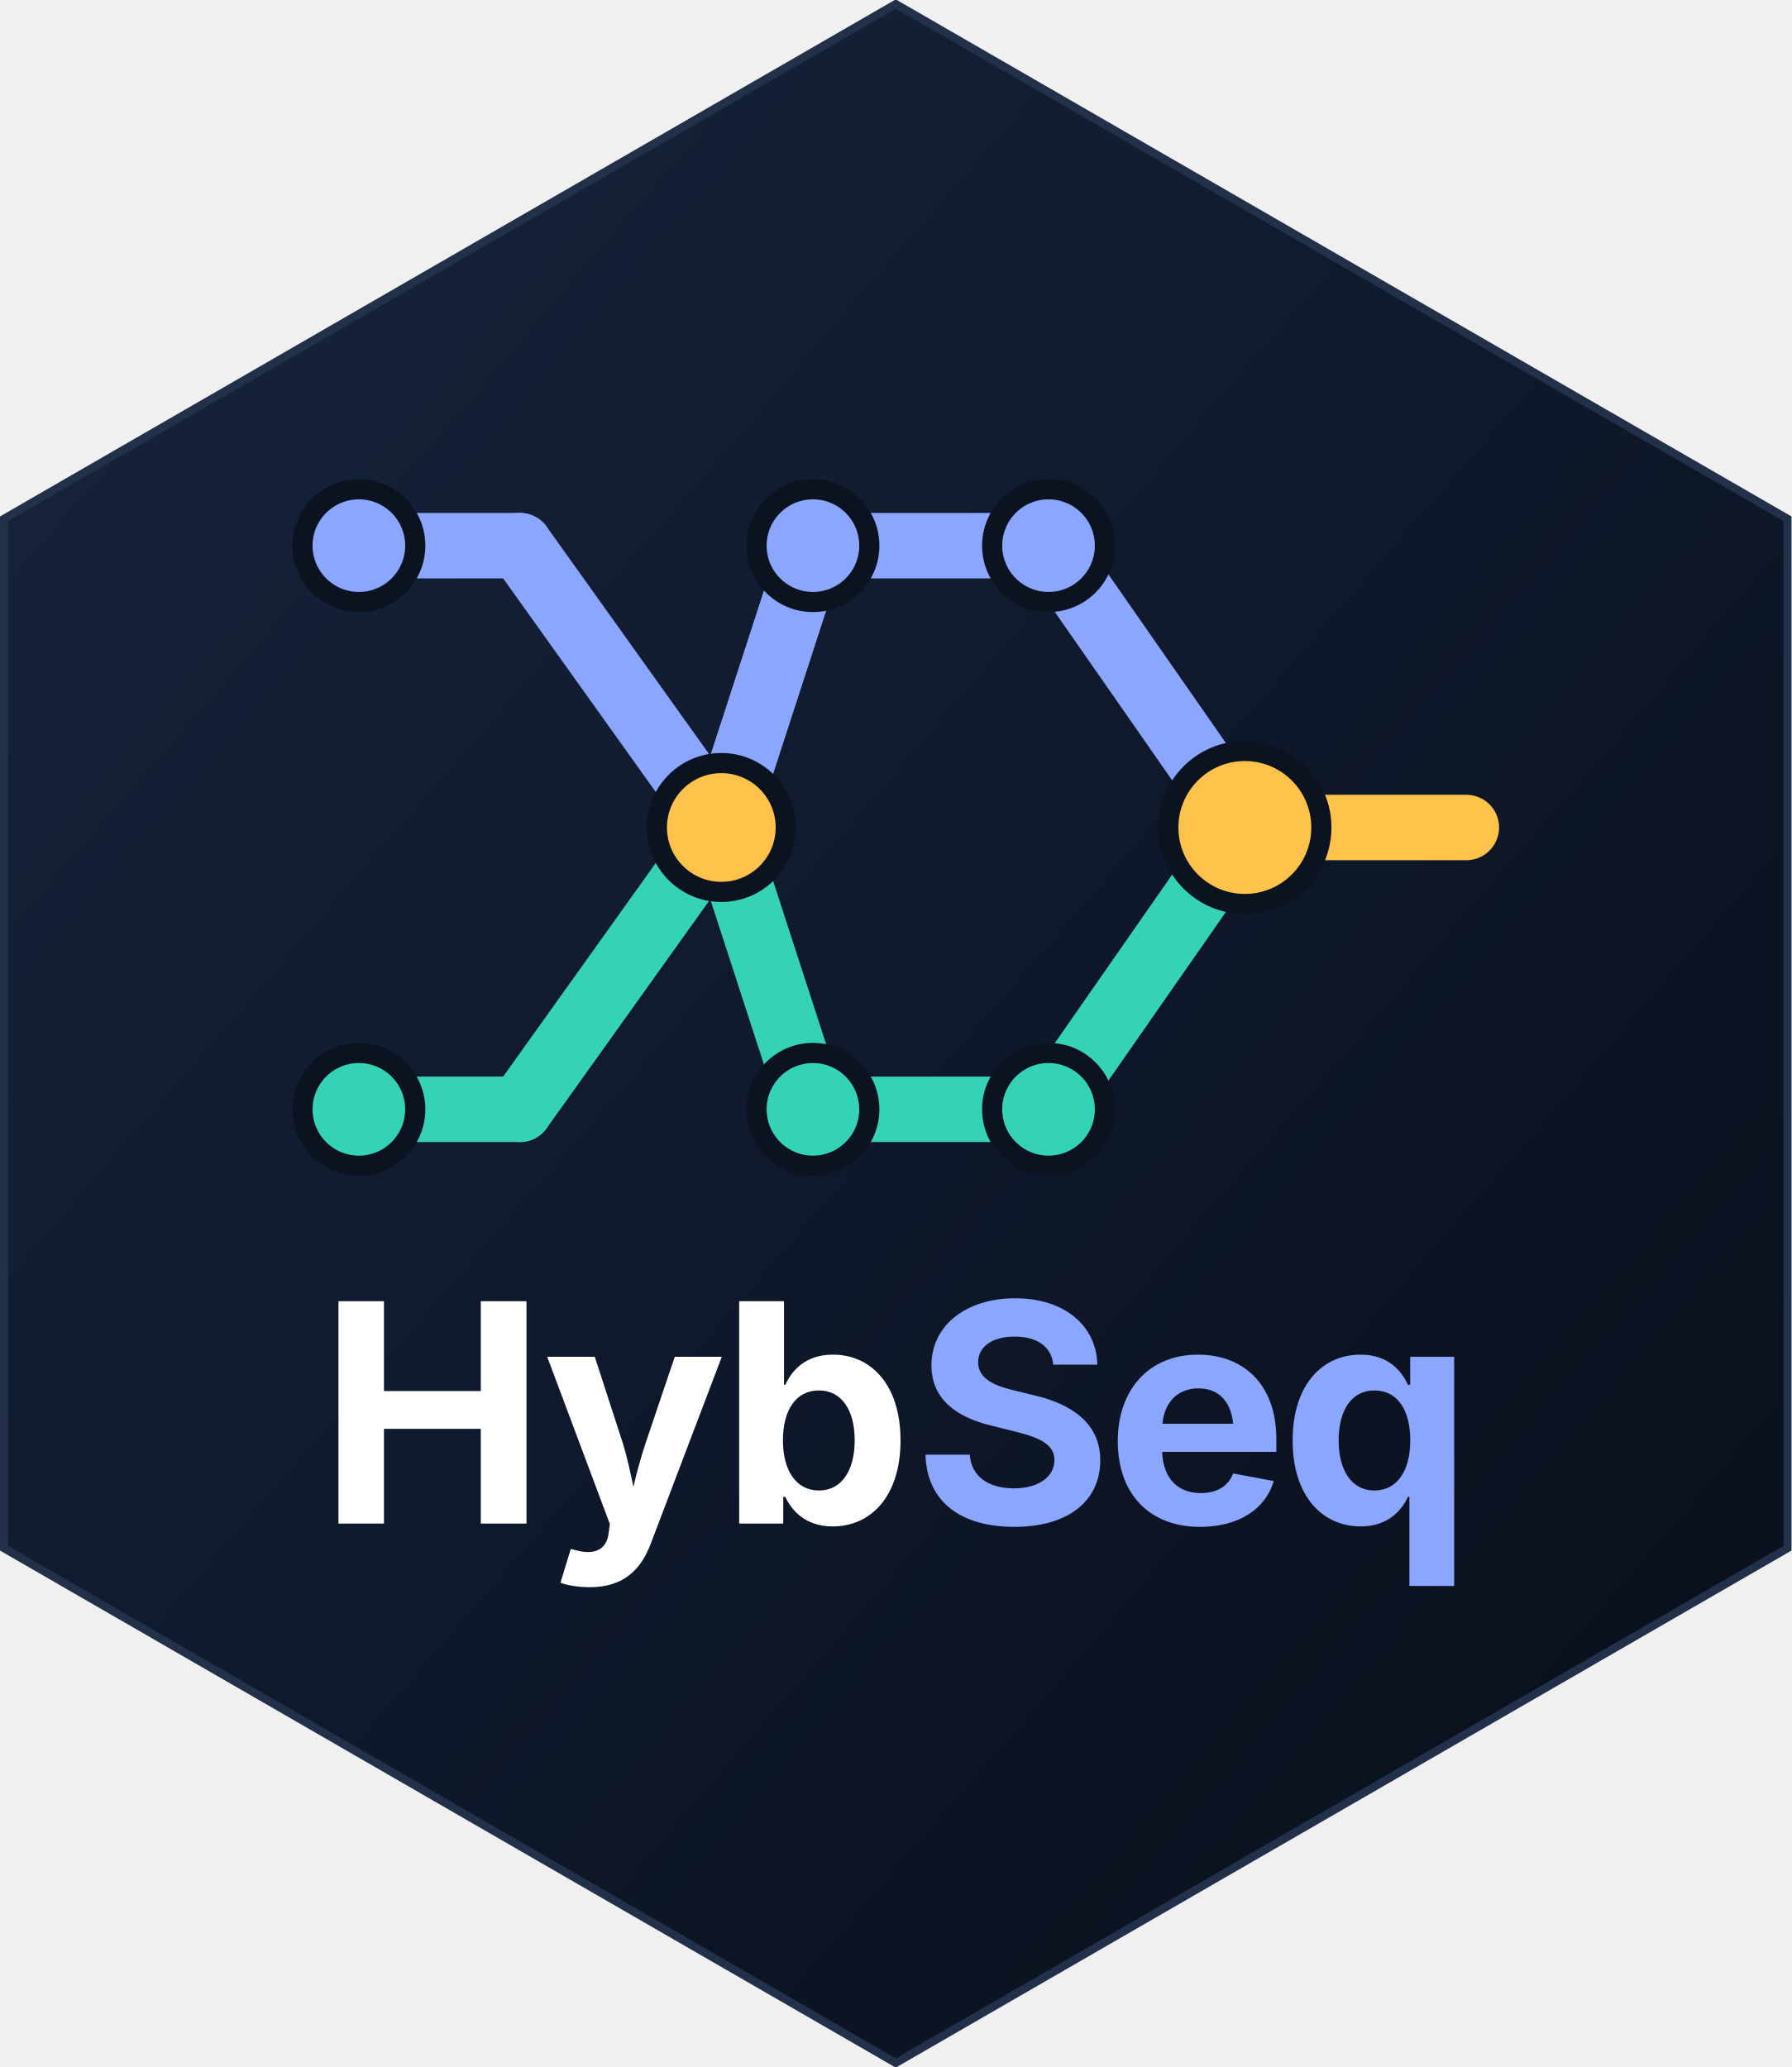
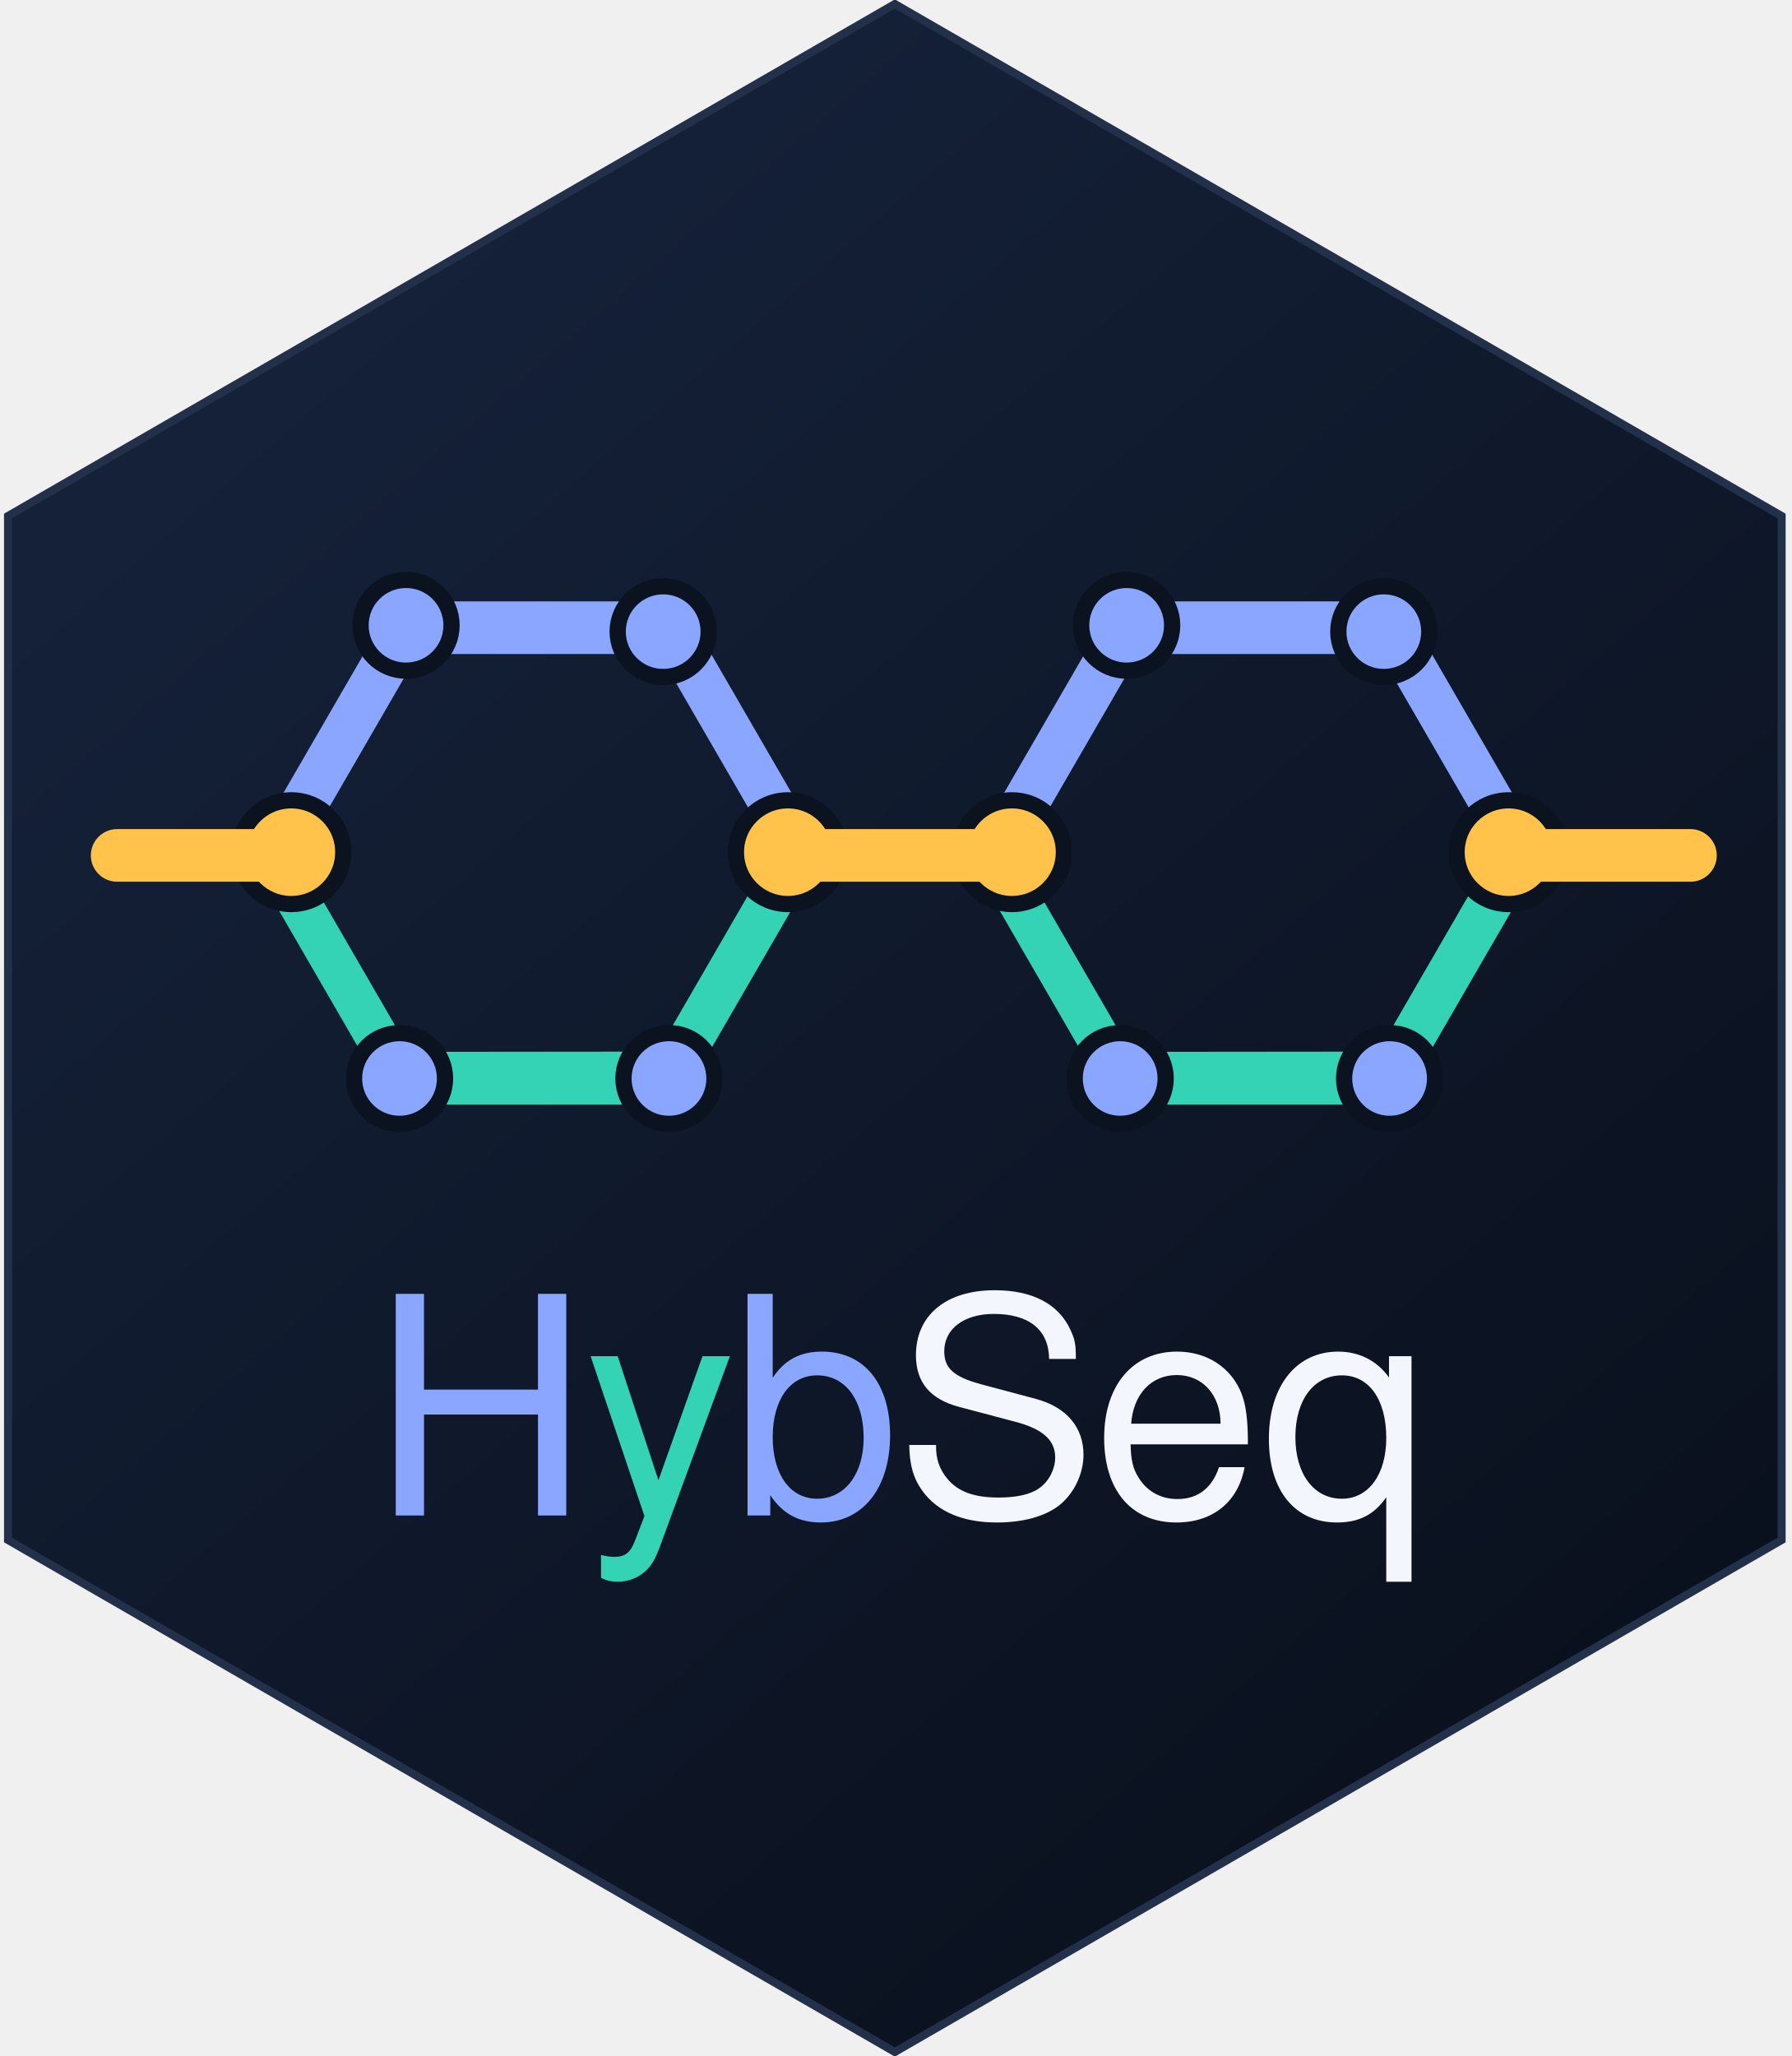
- <svg xmlns="http://www.w3.org/2000/svg" viewBox="-1 -1 445.41 514" width="445.41" height="514" role="img" aria-labelledby="t d">
+ <svg xmlns="http://www.w3.org/2000/svg" width="100%" height="100%" viewBox="0 0 448 514" version="1.1" xml:space="preserve" style="fill-rule:evenodd;clip-rule:evenodd;">
+   <g id="Artboard1" transform="matrix(0.382906,0,0,0.535417,53.22393,12.31458)">
+     <rect x="-139" y="-23" width="1170" height="960" style="fill:none;" />
+     <clipPath id="_clip1">
+       <rect x="-139" y="-23" width="1170" height="960" />
+     </clipPath>
+     <g clip-path="url(#_clip1)">
+       <g transform="matrix(2.611607,0,0,1.867704,-133.7768,-21.1323)">
+         <path d="M221.71,0L443.41,128L443.41,384L221.71,512L0,384L0,128L221.71,0Z" style="fill:url(#_Linear2);fill-rule:nonzero;stroke:rgb(34,48,74);stroke-width:2px;" />
+       </g>
+       <g transform="matrix(6.537192,0,0,4.675107,-38.03527,134.1113)">
+         <g transform="matrix(0.811529,0,0,0.809242,-113.6617,-115.5244)">
+           <g>
+             <g transform="matrix(0.799,0,0,0.988762,262.9281,158.3311)">
+               <path d="M36.6,20.6L56.6,48.6" style="fill:none;fill-rule:nonzero;stroke:rgb(138,166,255);stroke-width:6.5px;stroke-linecap:round;" />
+             </g>
+             <g transform="matrix(0.322072,0.885598,-0.800766,0.356192,264.4031,138.9491)">
+               <path d="M36.6,20.6L56.6,48.6" style="fill:none;fill-rule:nonzero;stroke:rgb(138,166,255);stroke-width:6.5px;stroke-linecap:round;" />
+             </g>
+             <g transform="matrix(0.539865,-0.813733,0.75581,0.581238,224.6819,196.5087)">
+               <path d="M36.6,20.6L56.6,48.6" style="fill:none;fill-rule:nonzero;stroke:rgb(138,166,255);stroke-width:6.5px;stroke-linecap:round;" />
+             </g>
+             <g transform="matrix(0.799,0,0,0.988762,262.9281,158.1568)">
+               <path d="M36.6,76.6L56.6,48.6" style="fill:none;fill-rule:nonzero;stroke:rgb(52,211,182);stroke-width:6.5px;stroke-linecap:round;" />
+             </g>
+             <g transform="matrix(-0.165479,1.035908,-0.688913,-0.248828,301.89,187.7561)">
+               <path d="M36.6,76.6L56.6,48.6" style="fill:none;fill-rule:nonzero;stroke:rgb(52,211,182);stroke-width:6.5px;stroke-linecap:round;" />
+             </g>
+             <g transform="matrix(0.515349,0.813232,-0.720175,0.58194,295.7776,159.9546)">
+               <path d="M36.6,76.6L56.6,48.6" style="fill:none;fill-rule:nonzero;stroke:rgb(52,211,182);stroke-width:6.5px;stroke-linecap:round;" />
+             </g>
+             <g transform="matrix(0.539865,0.813733,-0.75581,0.581238,297.61,159.99)">
+               <path d="M36.6,76.6L56.6,48.6" style="fill:none;fill-rule:nonzero;stroke:rgb(52,211,182);stroke-width:6.5px;stroke-linecap:round;" />
+             </g>
+             <g transform="matrix(1,0,0,1,250.0869,157.8024)">
+               <circle cx="56.6" cy="48.6" r="6.4" style="fill:rgb(255,194,75);stroke:rgb(11,18,32);stroke-width:2px;" />
+             </g>
+             <g transform="matrix(1,0,0,1,188.9634,157.8024)">
+               <circle cx="56.6" cy="48.6" r="6.4" style="fill:rgb(255,194,75);stroke:rgb(11,18,32);stroke-width:2px;" />
+             </g>
+             <g transform="matrix(1,0,0,1,225.634,158.5822)">
+               <circle cx="65.7" cy="20.6" r="5.6" style="fill:rgb(138,166,255);stroke:rgb(11,18,32);stroke-width:2px;" />
+             </g>
+             <g transform="matrix(1,0,0,1,170.5864,157.8024)">
+               <circle cx="89.1" cy="20.6" r="5.6" style="fill:rgb(138,166,255);stroke:rgb(11,18,32);stroke-width:2px;" />
+             </g>
+             <g transform="matrix(1,0,0,1,202.9459,213.7324)">
+               <circle cx="89.1" cy="20.6" r="5.6" style="fill:rgb(138,166,255);stroke:rgb(11,18,32);stroke-width:2px;" />
+             </g>
+             <g transform="matrix(1,0,0,1,169.7874,213.7324)">
+               <circle cx="89.1" cy="20.6" r="5.6" style="fill:rgb(138,166,255);stroke:rgb(11,18,32);stroke-width:2px;" />
+             </g>
+           </g>
+           <g transform="matrix(1,0,0,1,-88.68896,0)">
+             <g transform="matrix(0.799,0,0,0.988762,262.9281,158.3311)">
+               <path d="M36.6,20.6L56.6,48.6" style="fill:none;fill-rule:nonzero;stroke:rgb(138,166,255);stroke-width:6.5px;stroke-linecap:round;" />
+             </g>
+             <g transform="matrix(0.322072,0.885598,-0.800766,0.356192,264.4031,138.9491)">
+               <path d="M36.6,20.6L56.6,48.6" style="fill:none;fill-rule:nonzero;stroke:rgb(138,166,255);stroke-width:6.5px;stroke-linecap:round;" />
+             </g>
+             <g transform="matrix(0.539865,-0.813733,0.75581,0.581238,224.6819,196.5087)">
+               <path d="M36.6,20.6L56.6,48.6" style="fill:none;fill-rule:nonzero;stroke:rgb(138,166,255);stroke-width:6.5px;stroke-linecap:round;" />
+             </g>
+             <g transform="matrix(0.799,0,0,0.988762,262.9281,158.1568)">
+               <path d="M36.6,76.6L56.6,48.6" style="fill:none;fill-rule:nonzero;stroke:rgb(52,211,182);stroke-width:6.5px;stroke-linecap:round;" />
+             </g>
+             <g transform="matrix(-0.165479,1.035908,-0.688913,-0.248828,301.89,187.7561)">
+               <path d="M36.6,76.6L56.6,48.6" style="fill:none;fill-rule:nonzero;stroke:rgb(52,211,182);stroke-width:6.5px;stroke-linecap:round;" />
+             </g>
+             <g transform="matrix(0.515349,0.813232,-0.720175,0.58194,295.7776,159.9546)">
+               <path d="M36.6,76.6L56.6,48.6" style="fill:none;fill-rule:nonzero;stroke:rgb(52,211,182);stroke-width:6.5px;stroke-linecap:round;" />
+             </g>
+             <g transform="matrix(0.539865,0.813733,-0.75581,0.581238,297.61,159.99)">
+               <path d="M36.6,76.6L56.6,48.6" style="fill:none;fill-rule:nonzero;stroke:rgb(52,211,182);stroke-width:6.5px;stroke-linecap:round;" />
+             </g>
+             <g transform="matrix(1,0,0,1,250.0869,157.8024)">
+               <circle cx="56.6" cy="48.6" r="6.4" style="fill:rgb(255,194,75);stroke:rgb(11,18,32);stroke-width:2px;" />
+             </g>
+             <g transform="matrix(1,0,0,1,188.9634,157.8024)">
+               <circle cx="56.6" cy="48.6" r="6.4" style="fill:rgb(255,194,75);stroke:rgb(11,18,32);stroke-width:2px;" />
+             </g>
+             <g transform="matrix(1,0,0,1,225.634,158.5822)">
+               <circle cx="65.7" cy="20.6" r="5.6" style="fill:rgb(138,166,255);stroke:rgb(11,18,32);stroke-width:2px;" />
+             </g>
+             <g transform="matrix(1,0,0,1,170.5864,157.8024)">
+               <circle cx="89.1" cy="20.6" r="5.6" style="fill:rgb(138,166,255);stroke:rgb(11,18,32);stroke-width:2px;" />
+             </g>
+             <g transform="matrix(1,0,0,1,202.9459,213.7324)">
+               <circle cx="89.1" cy="20.6" r="5.6" style="fill:rgb(138,166,255);stroke:rgb(11,18,32);stroke-width:2px;" />
+             </g>
+             <g transform="matrix(1,0,0,1,169.7874,213.7324)">
+               <circle cx="89.1" cy="20.6" r="5.6" style="fill:rgb(138,166,255);stroke:rgb(11,18,32);stroke-width:2px;" />
+             </g>
+           </g>
+           <g transform="matrix(1,0,0,1,112.659,158.2019)">
+             <path d="M108.6,48.6L130.6,48.6" style="fill:none;fill-rule:nonzero;stroke:rgb(255,194,75);stroke-width:6.5px;stroke-linecap:round;" />
+           </g>
+           <g transform="matrix(1,0,0,1,26.85671,158.2019)">
+             <path d="M108.6,48.6L130.6,48.6" style="fill:none;fill-rule:nonzero;stroke:rgb(255,194,75);stroke-width:6.5px;stroke-linecap:round;" />
+           </g>
+           <g transform="matrix(1,0,0,1,198.4612,158.2019)">
+             <path d="M108.6,48.6L130.6,48.6" style="fill:none;fill-rule:nonzero;stroke:rgb(255,194,75);stroke-width:6.5px;stroke-linecap:round;" />
+           </g>
+         </g>
+       </g>
+       <g transform="matrix(2.611607,0,0,1.867704,447.029,684.6171)">
+         <text x="-131.769px" y="0px" style="font-family:'Helvetica';font-size:76px;fill:rgb(138,166,255);">H</text>
+         <text x="-78.253px" y="0px" style="font-family:'Helvetica';font-size:76px;fill:rgb(52,211,182);">y</text>
+         <text x="-41.621px" y="0px" style="font-family:'Helvetica';font-size:76px;fill:rgb(138,166,255);">b</text>
+         <text x="-0.721px" y="0px" style="font-family:'Helvetica';font-size:76px;fill:rgb(243,246,252);">S<tspan x="48.602px 89.502px " y="0px 0px ">eq</tspan>
+         </text>
+       </g>
+     </g>
+   </g>
  <defs>
-     <linearGradient id="tile" x1="0" y1="0" x2="1" y2="1">
-       <stop offset="0" stop-color="#17253F" />
-       <stop offset="1" stop-color="#080D18" />
+     <linearGradient id="_Linear2" x1="0" y1="0" x2="1" y2="0" gradientUnits="userSpaceOnUse" gradientTransform="matrix(443.41,512,-512,443.41,0,0)">
+       <stop offset="0" style="stop-color:rgb(23,37,63);stop-opacity:1" />
+       <stop offset="1" style="stop-color:rgb(8,13,24);stop-opacity:1" />
    </linearGradient>
  </defs>
-   <path d="M 221.71 0 L 443.41 128 L 443.41 384 L 221.71 512 L 0 384 L 0 128 Z" fill="url(#tile)" stroke="#22304A" stroke-width="2" />
-   <g transform="translate(36.66,83.12) scale(2.50313)">
-     <line x1="20.6" y1="20.6" x2="36.6" y2="20.6" stroke="#8AA6FF" stroke-width="6.5" stroke-linecap="round" />
-     <line x1="20.6" y1="76.6" x2="36.6" y2="76.6" stroke="#34D3B6" stroke-width="6.5" stroke-linecap="round" />
-     <line x1="36.6" y1="20.6" x2="56.6" y2="48.6" stroke="#8AA6FF" stroke-width="6.5" stroke-linecap="round" />
-     <line x1="36.6" y1="76.6" x2="56.6" y2="48.6" stroke="#34D3B6" stroke-width="6.5" stroke-linecap="round" />
-     <line x1="56.6" y1="48.6" x2="65.7" y2="20.6" stroke="#8AA6FF" stroke-width="6.5" stroke-linecap="round" />
-     <line x1="65.7" y1="20.6" x2="89.1" y2="20.6" stroke="#8AA6FF" stroke-width="6.5" stroke-linecap="round" />
-     <line x1="89.1" y1="20.6" x2="108.6" y2="48.6" stroke="#8AA6FF" stroke-width="6.5" stroke-linecap="round" />
-     <line x1="56.6" y1="48.6" x2="65.7" y2="76.6" stroke="#34D3B6" stroke-width="6.5" stroke-linecap="round" />
-     <line x1="65.7" y1="76.6" x2="89.1" y2="76.6" stroke="#34D3B6" stroke-width="6.5" stroke-linecap="round" />
-     <line x1="89.1" y1="76.6" x2="108.6" y2="48.6" stroke="#34D3B6" stroke-width="6.5" stroke-linecap="round" />
-     <line x1="108.6" y1="48.6" x2="130.6" y2="48.6" stroke="#FFC24B" stroke-width="6.5" stroke-linecap="round" />
-     <circle cx="20.6" cy="20.6" r="5.6" fill="#8AA6FF" stroke="#0B1220" stroke-width="2" />
-     <circle cx="20.6" cy="76.6" r="5.6" fill="#34D3B6" stroke="#0B1220" stroke-width="2" />
-     <circle cx="56.6" cy="48.6" r="6.4" fill="#FFC24B" stroke="#0B1220" stroke-width="2" />
-     <circle cx="65.7" cy="20.6" r="5.6" fill="#8AA6FF" stroke="#0B1220" stroke-width="2" />
-     <circle cx="89.1" cy="20.6" r="5.6" fill="#8AA6FF" stroke="#0B1220" stroke-width="2" />
-     <circle cx="65.7" cy="76.6" r="5.6" fill="#34D3B6" stroke="#0B1220" stroke-width="2" />
-     <circle cx="89.1" cy="76.6" r="5.6" fill="#34D3B6" stroke="#0B1220" stroke-width="2" />
-     <circle cx="108.6" cy="48.6" r="7.6" fill="#FFC24B" stroke="#0B1220" stroke-width="2" />
-   </g>
-   <text x="221.71" y="377.87" text-anchor="middle" font-family="Inter, ui-sans-serif, system-ui, -apple-system, 'Segoe UI', 'Helvetica Neue', Helvetica, Arial, sans-serif" font-size="76" font-weight="700" style="letter-spacing:-1.8px" fill="#FFFFFF">Hyb<tspan fill="#8AA6FF">Seq</tspan>
-   </text>
</svg>
